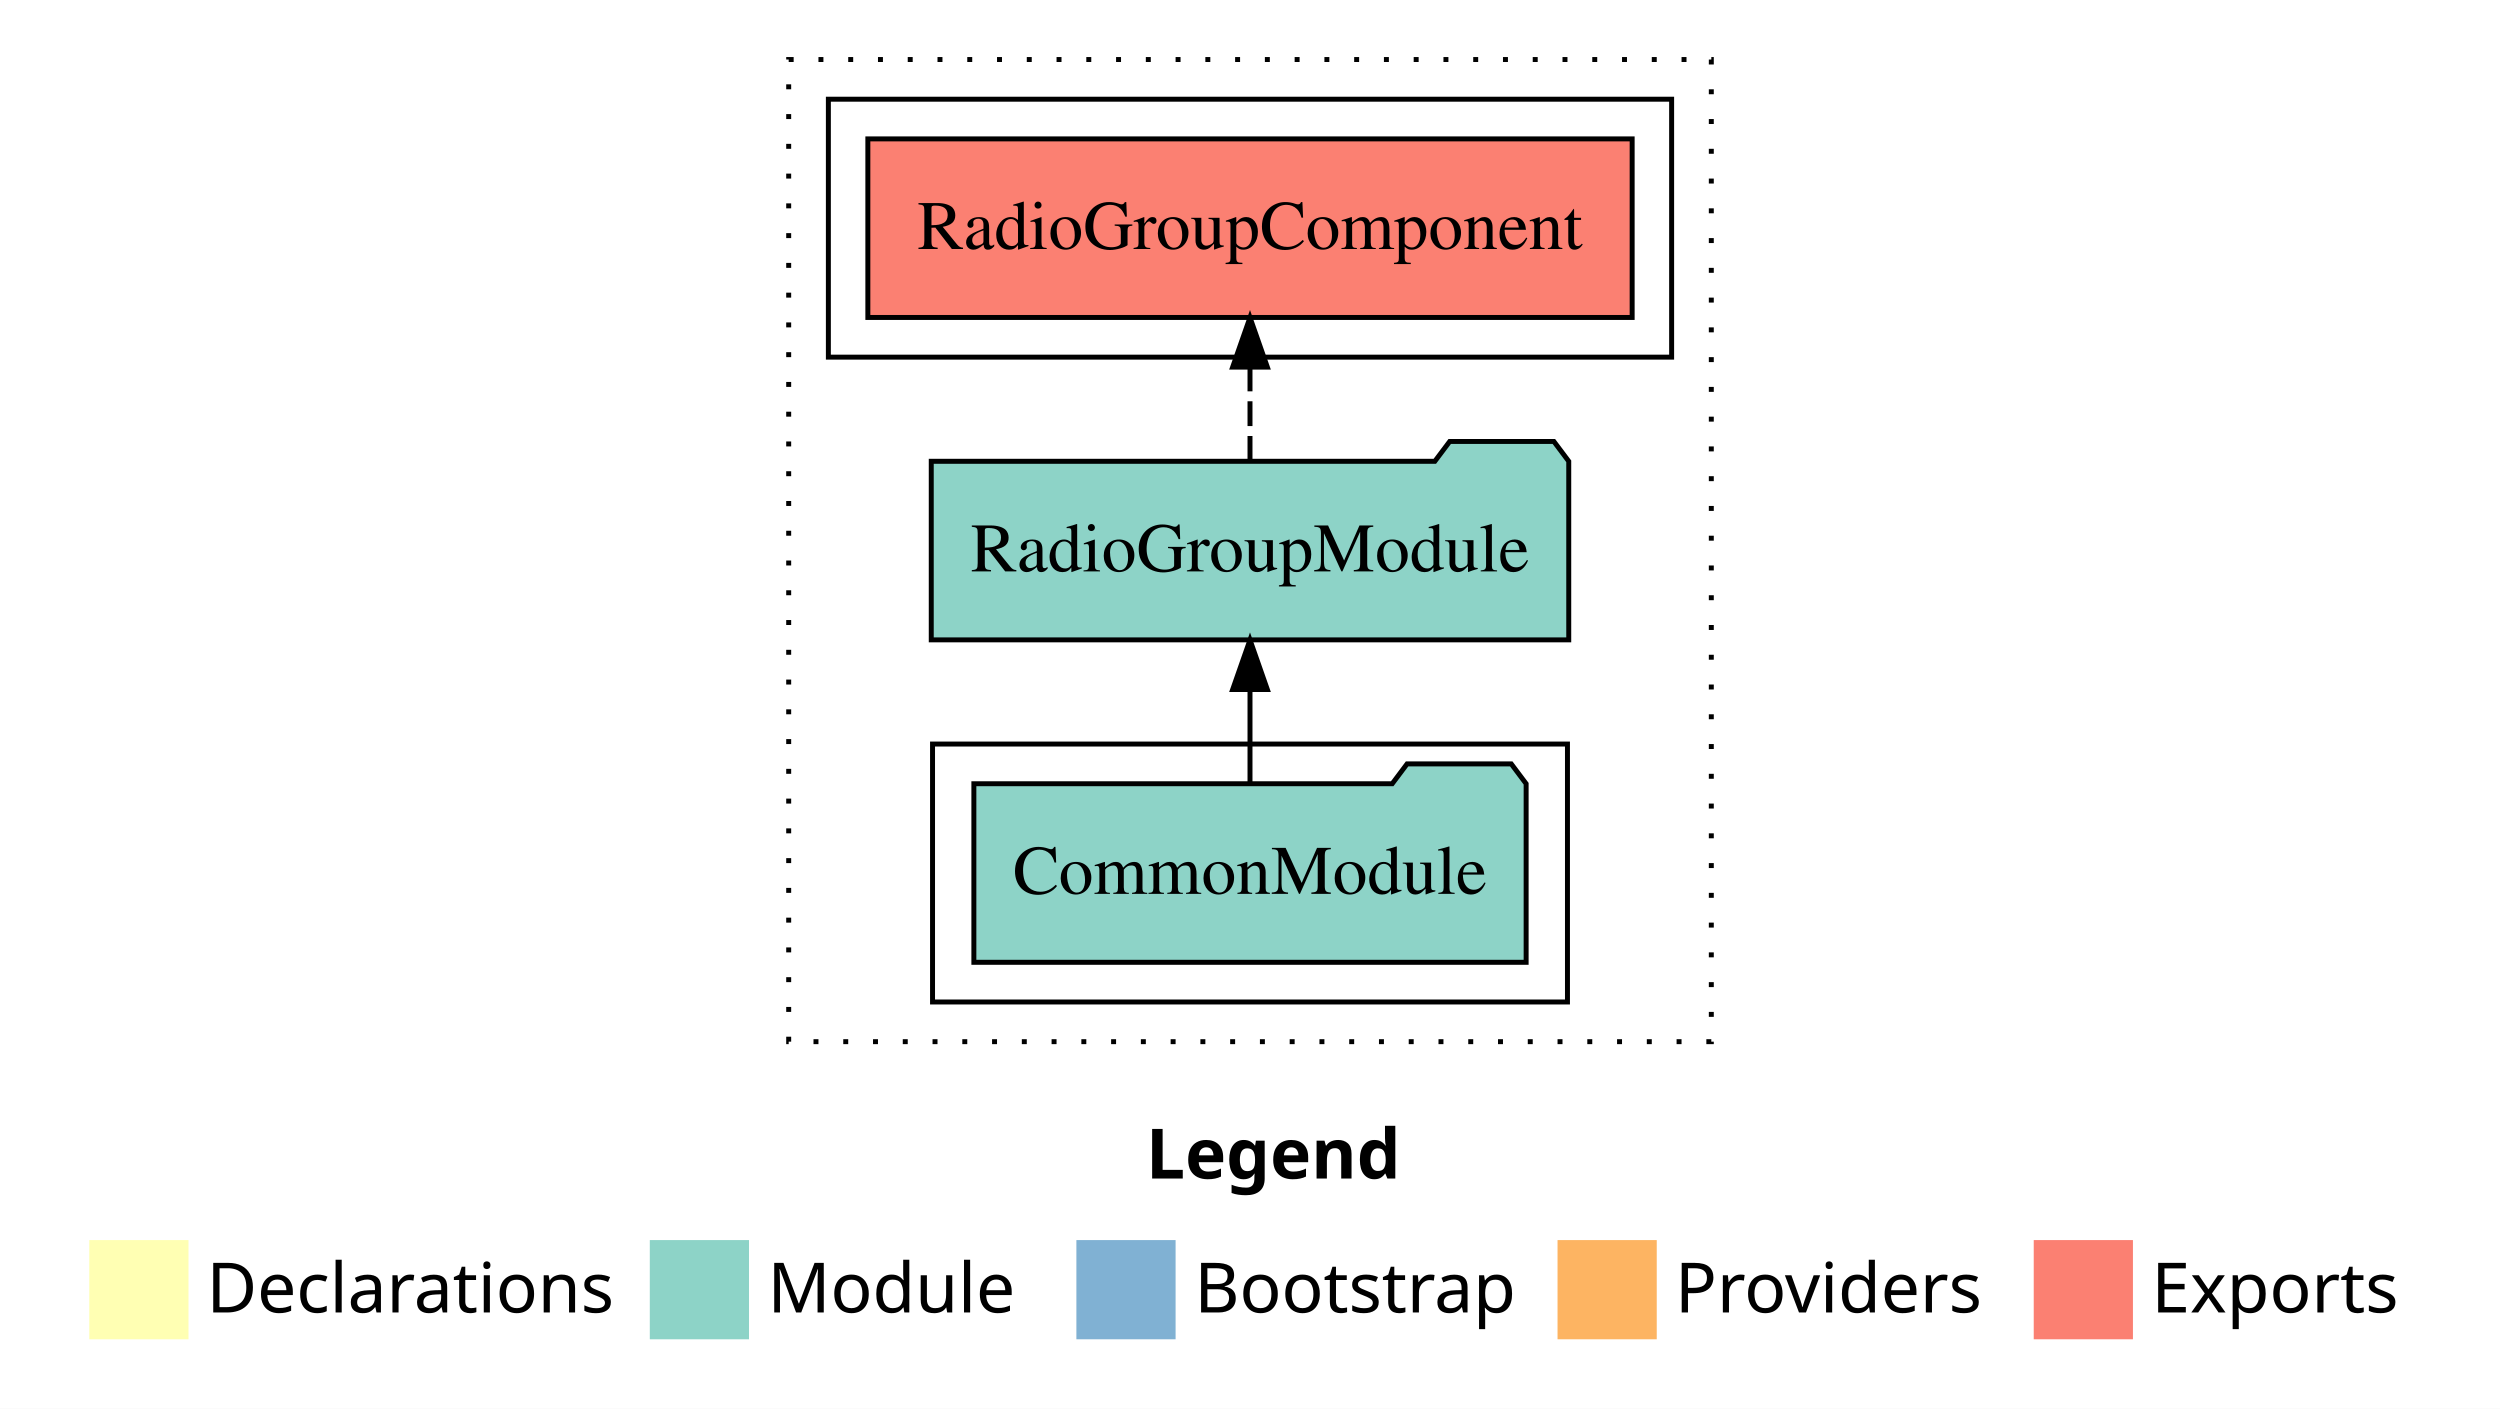
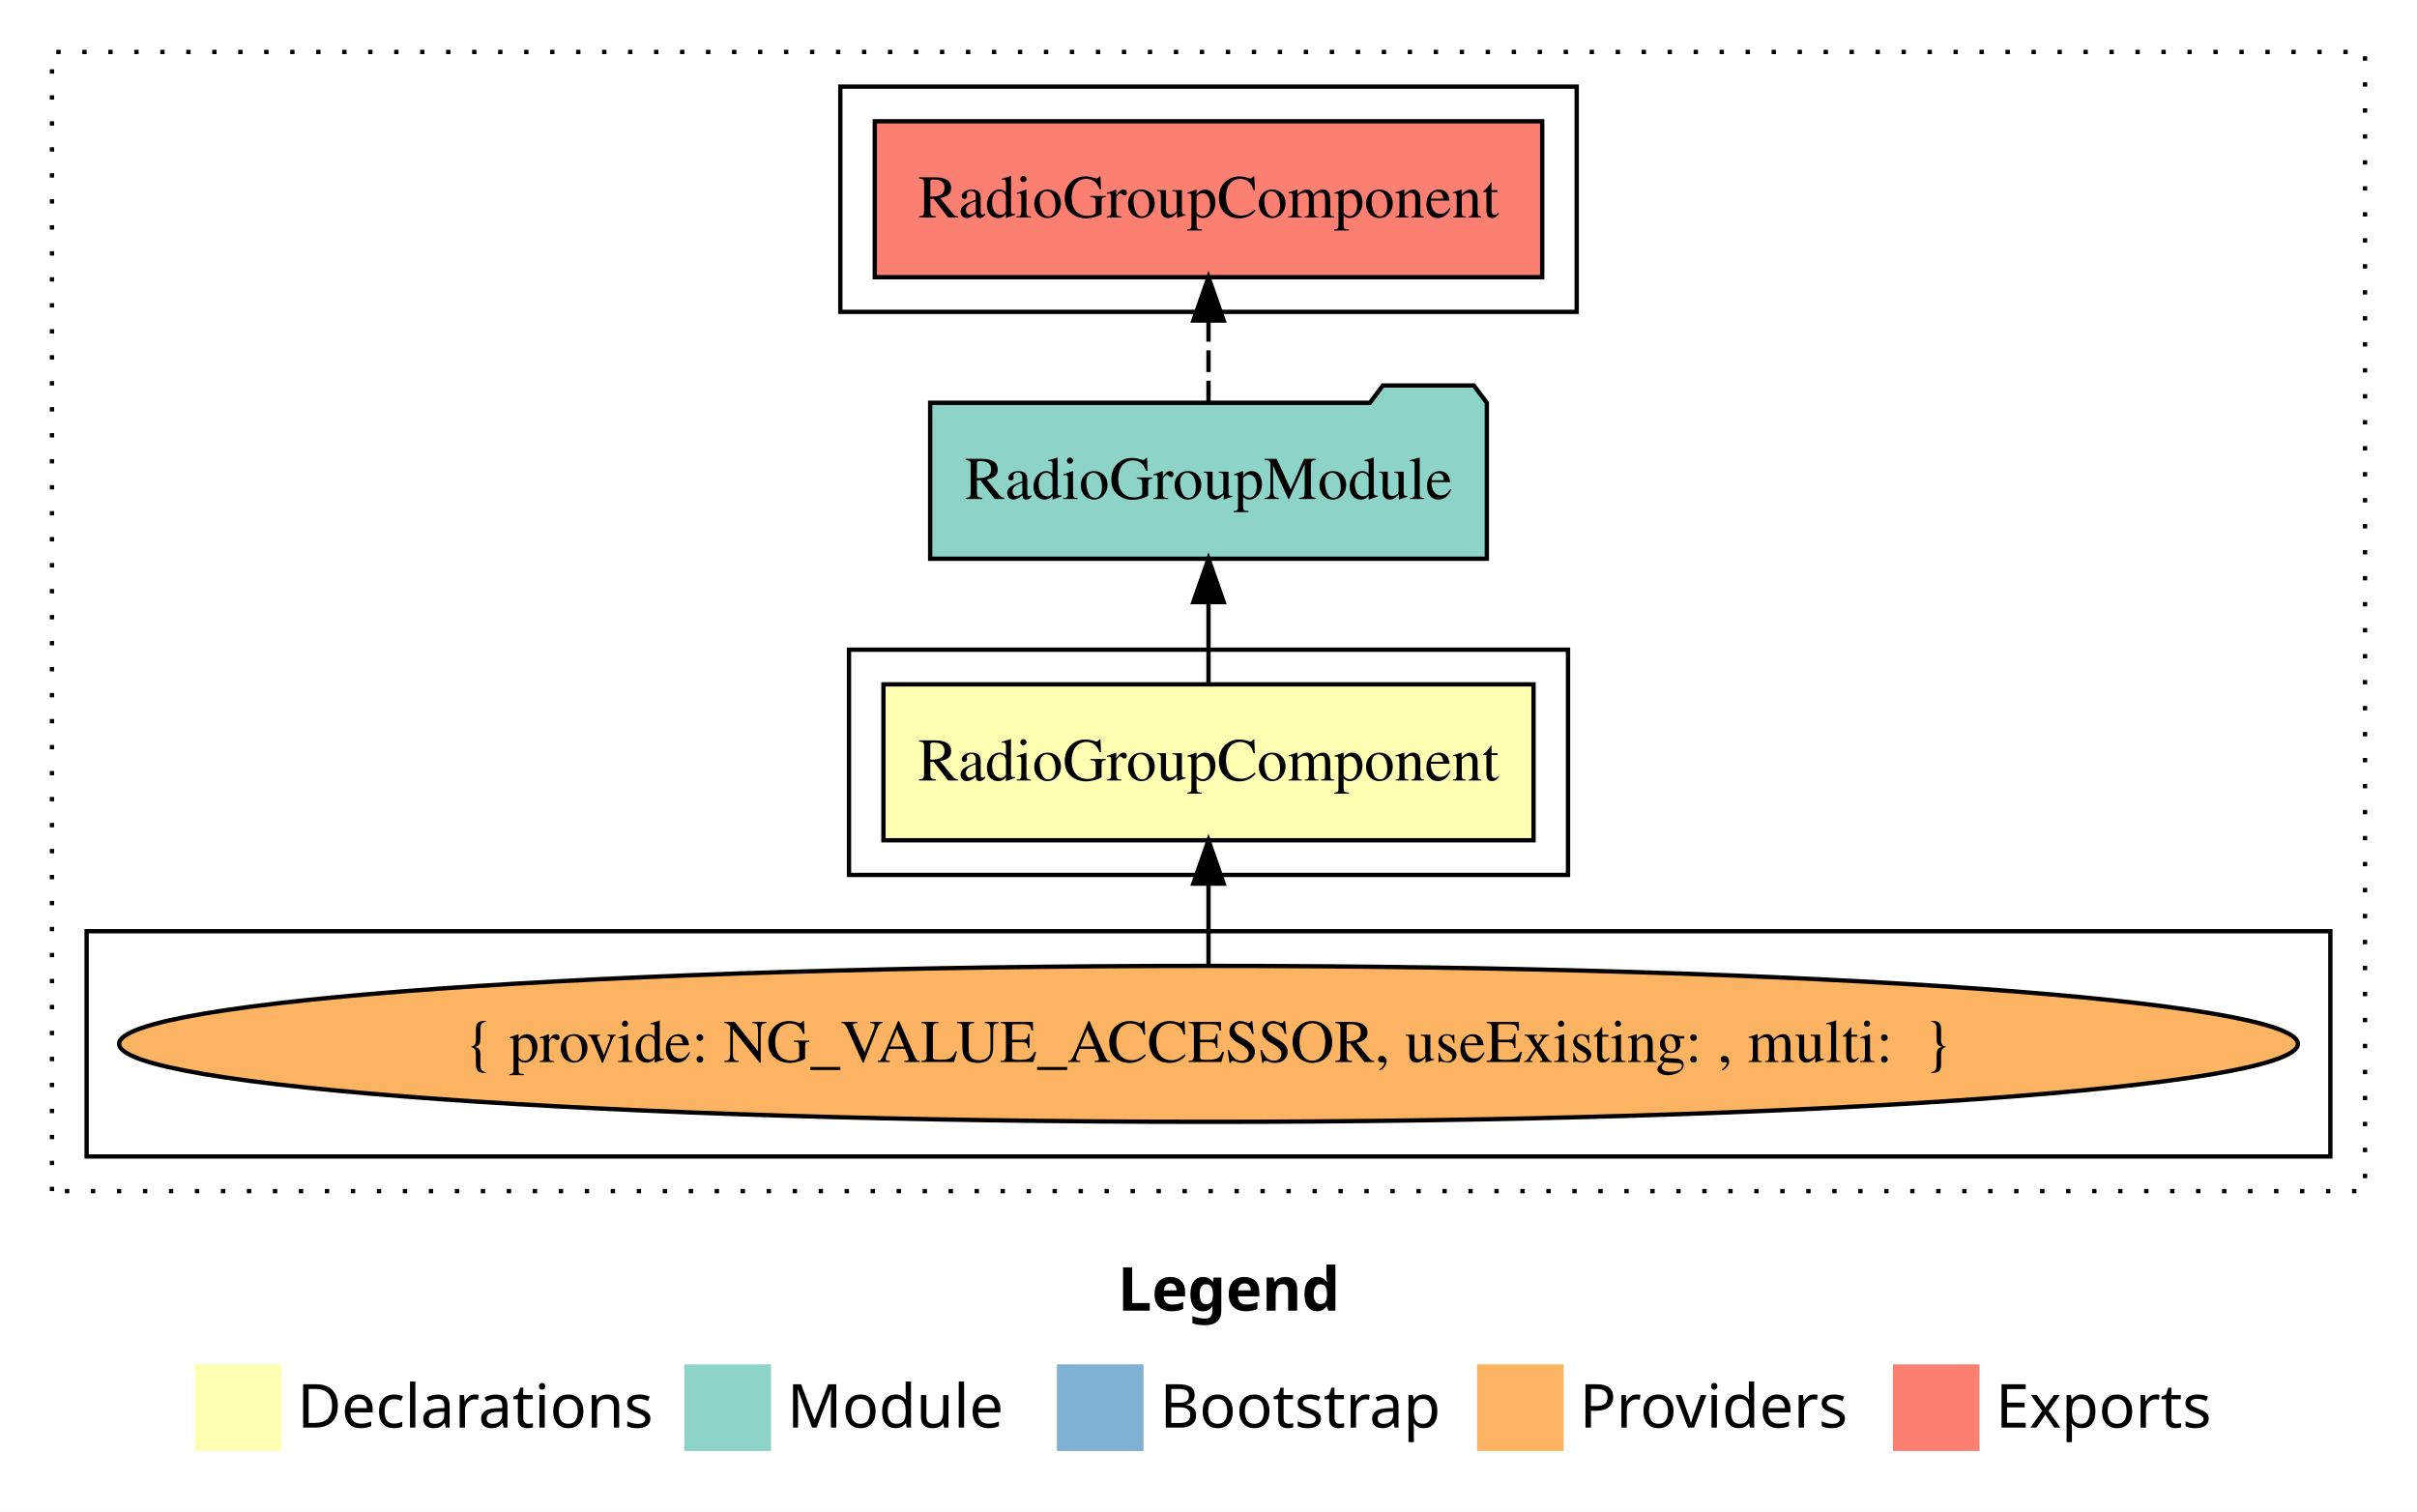
- <svg xmlns="http://www.w3.org/2000/svg" width="504pt" height="284pt" viewBox="0.00 0.00 504.00 284.00">
-   <g id="graph0" class="graph" transform="scale(1 1) rotate(0) translate(4 280)">
-     <polygon fill="#ffffff" stroke="transparent" points="-4,4 -4,-280 500,-280 500,4 -4,4" />
-     <text text-anchor="start" x="227.009" y="-42.4" font-family="sans-serif" font-weight="bold" font-size="14.00" fill="#000000">Legend</text>
-     <polygon fill="#ffffb3" stroke="transparent" points="14,-10 14,-30 34,-30 34,-10 14,-10" />
-     <text text-anchor="start" x="37.629" y="-15.4" font-family="sans-serif" font-size="14.00" fill="#000000">  Declarations</text>
-     <polygon fill="#8dd3c7" stroke="transparent" points="127,-10 127,-30 147,-30 147,-10 127,-10" />
-     <text text-anchor="start" x="150.725" y="-15.4" font-family="sans-serif" font-size="14.00" fill="#000000">  Module</text>
-     <polygon fill="#80b1d3" stroke="transparent" points="213,-10 213,-30 233,-30 233,-10 213,-10" />
-     <text text-anchor="start" x="236.781" y="-15.4" font-family="sans-serif" font-size="14.00" fill="#000000">  Bootstrap</text>
-     <polygon fill="#fdb462" stroke="transparent" points="310,-10 310,-30 330,-30 330,-10 310,-10" />
-     <text text-anchor="start" x="333.673" y="-15.4" font-family="sans-serif" font-size="14.00" fill="#000000">  Providers</text>
-     <polygon fill="#fb8072" stroke="transparent" points="406,-10 406,-30 426,-30 426,-10 406,-10" />
-     <text text-anchor="start" x="429.726" y="-15.4" font-family="sans-serif" font-size="14.00" fill="#000000">  Exports</text>
+ <svg xmlns="http://www.w3.org/2000/svg" width="558pt" height="349pt" viewBox="0.00 0.00 558.00 349.00">
+   <g id="graph0" class="graph" transform="scale(1 1) rotate(0) translate(4 345)">
+     <polygon fill="#ffffff" stroke="transparent" points="-4,4 -4,-345 554,-345 554,4 -4,4" />
+     <text text-anchor="start" x="254.009" y="-42.4" font-family="sans-serif" font-weight="bold" font-size="14.00" fill="#000000">Legend</text>
+     <polygon fill="#ffffb3" stroke="transparent" points="41,-10 41,-30 61,-30 61,-10 41,-10" />
+     <text text-anchor="start" x="64.629" y="-15.4" font-family="sans-serif" font-size="14.00" fill="#000000">  Declarations</text>
+     <polygon fill="#8dd3c7" stroke="transparent" points="154,-10 154,-30 174,-30 174,-10 154,-10" />
+     <text text-anchor="start" x="177.725" y="-15.4" font-family="sans-serif" font-size="14.00" fill="#000000">  Module</text>
+     <polygon fill="#80b1d3" stroke="transparent" points="240,-10 240,-30 260,-30 260,-10 240,-10" />
+     <text text-anchor="start" x="263.781" y="-15.4" font-family="sans-serif" font-size="14.00" fill="#000000">  Bootstrap</text>
+     <polygon fill="#fdb462" stroke="transparent" points="337,-10 337,-30 357,-30 357,-10 337,-10" />
+     <text text-anchor="start" x="360.673" y="-15.4" font-family="sans-serif" font-size="14.00" fill="#000000">  Providers</text>
+     <polygon fill="#fb8072" stroke="transparent" points="433,-10 433,-30 453,-30 453,-10 433,-10" />
+     <text text-anchor="start" x="456.726" y="-15.4" font-family="sans-serif" font-size="14.00" fill="#000000">  Exports</text>
    <g id="clust1" class="cluster">
-       <polygon fill="none" stroke="#000000" stroke-dasharray="1,5" points="155,-70 155,-268 341,-268 341,-70 155,-70" />
+       <polygon fill="none" stroke="#000000" stroke-dasharray="1,5" points="8,-70 8,-333 542,-333 542,-70 8,-70" />
+     </g>
+     <g id="clust2" class="cluster">
+       <polygon fill="none" stroke="#000000" points="192,-143 192,-195 358,-195 358,-143 192,-143" />
    </g>
    <g id="clust3" class="cluster">
-       <polygon fill="none" stroke="#000000" points="184,-78 184,-130 312,-130 312,-78 184,-78" />
+       <polygon fill="none" stroke="#000000" points="16,-78 16,-130 534,-130 534,-78 16,-78" />
    </g>
-     <g id="clust4" class="cluster">
-       <polygon fill="none" stroke="#000000" points="163,-208 163,-260 333,-260 333,-208 163,-208" />
+     <g id="clust5" class="cluster">
+       <polygon fill="none" stroke="#000000" points="190,-273 190,-325 360,-325 360,-273 190,-273" />
    </g>
    <g id="node1" class="node">
-       <polygon fill="#8dd3c7" stroke="#000000" points="303.668,-122 300.668,-126 279.668,-126 276.668,-122 192.332,-122 192.332,-86 303.668,-86 303.668,-122" />
-       <text text-anchor="middle" x="248" y="-99.8" font-family="Times,serif" font-size="14.00" fill="#000000">CommonModule</text>
+       <polygon fill="#ffffb3" stroke="#000000" points="350.042,-187 199.958,-187 199.958,-151 350.042,-151 350.042,-187" />
+       <text text-anchor="middle" x="275" y="-164.8" font-family="Times,serif" font-size="14.00" fill="#000000">RadioGroupComponent</text>
    </g>
    <g id="node2" class="node">
-       <polygon fill="#8dd3c7" stroke="#000000" points="312.259,-187 309.259,-191 288.259,-191 285.259,-187 183.741,-187 183.741,-151 312.259,-151 312.259,-187" />
-       <text text-anchor="middle" x="248" y="-164.8" font-family="Times,serif" font-size="14.00" fill="#000000">RadioGroupModule</text>
+       <polygon fill="#8dd3c7" stroke="#000000" points="339.259,-252 336.259,-256 315.259,-256 312.259,-252 210.741,-252 210.741,-216 339.259,-216 339.259,-252" />
+       <text text-anchor="middle" x="275" y="-229.8" font-family="Times,serif" font-size="14.00" fill="#000000">RadioGroupModule</text>
    </g>
    <g id="edge1" class="edge">
-       <path fill="none" stroke="#000000" d="M248,-122.106C248,-122.106 248,-140.991 248,-140.991" />
-       <polygon fill="#000000" stroke="#000000" points="244.5,-140.991 248,-150.991 251.5,-140.991 244.5,-140.991" />
+       <path fill="none" stroke="#000000" d="M275,-187.106C275,-187.106 275,-205.991 275,-205.991" />
+       <polygon fill="#000000" stroke="#000000" points="271.5,-205.991 275,-215.991 278.5,-205.991 271.5,-205.991" />
+     </g>
+     <g id="node4" class="node">
+       <polygon fill="#fb8072" stroke="#000000" points="352.041,-317 197.959,-317 197.959,-281 352.041,-281 352.041,-317" />
+       <text text-anchor="middle" x="275" y="-294.8" font-family="Times,serif" font-size="14.00" fill="#000000">RadioGroupComponent </text>
+     </g>
+     <g id="edge3" class="edge">
+       <path fill="none" stroke="#000000" stroke-dasharray="5,2" d="M275,-252.106C275,-252.106 275,-270.991 275,-270.991" />
+       <polygon fill="#000000" stroke="#000000" points="271.5,-270.991 275,-280.991 278.5,-270.991 271.5,-270.991" />
    </g>
    <g id="node3" class="node">
-       <polygon fill="#fb8072" stroke="#000000" points="325.041,-252 170.959,-252 170.959,-216 325.041,-216 325.041,-252" />
-       <text text-anchor="middle" x="248" y="-229.8" font-family="Times,serif" font-size="14.00" fill="#000000">RadioGroupComponent </text>
+       <ellipse fill="#fdb462" stroke="#000000" cx="275" cy="-104" rx="251.499" ry="18" />
+       <text text-anchor="middle" x="275" y="-99.8" font-family="Times,serif" font-size="14.00" fill="#000000">{ provide: NG_VALUE_ACCESSOR, useExisting: , multi:  }</text>
    </g>
    <g id="edge2" class="edge">
-       <path fill="none" stroke="#000000" stroke-dasharray="5,2" d="M248,-187.106C248,-187.106 248,-205.991 248,-205.991" />
-       <polygon fill="#000000" stroke="#000000" points="244.5,-205.991 248,-215.991 251.5,-205.991 244.5,-205.991" />
+       <path fill="none" stroke="#000000" d="M275,-122.106C275,-122.106 275,-140.991 275,-140.991" />
+       <polygon fill="#000000" stroke="#000000" points="271.5,-140.991 275,-150.991 278.5,-140.991 271.5,-140.991" />
    </g>
  </g>
</svg>
